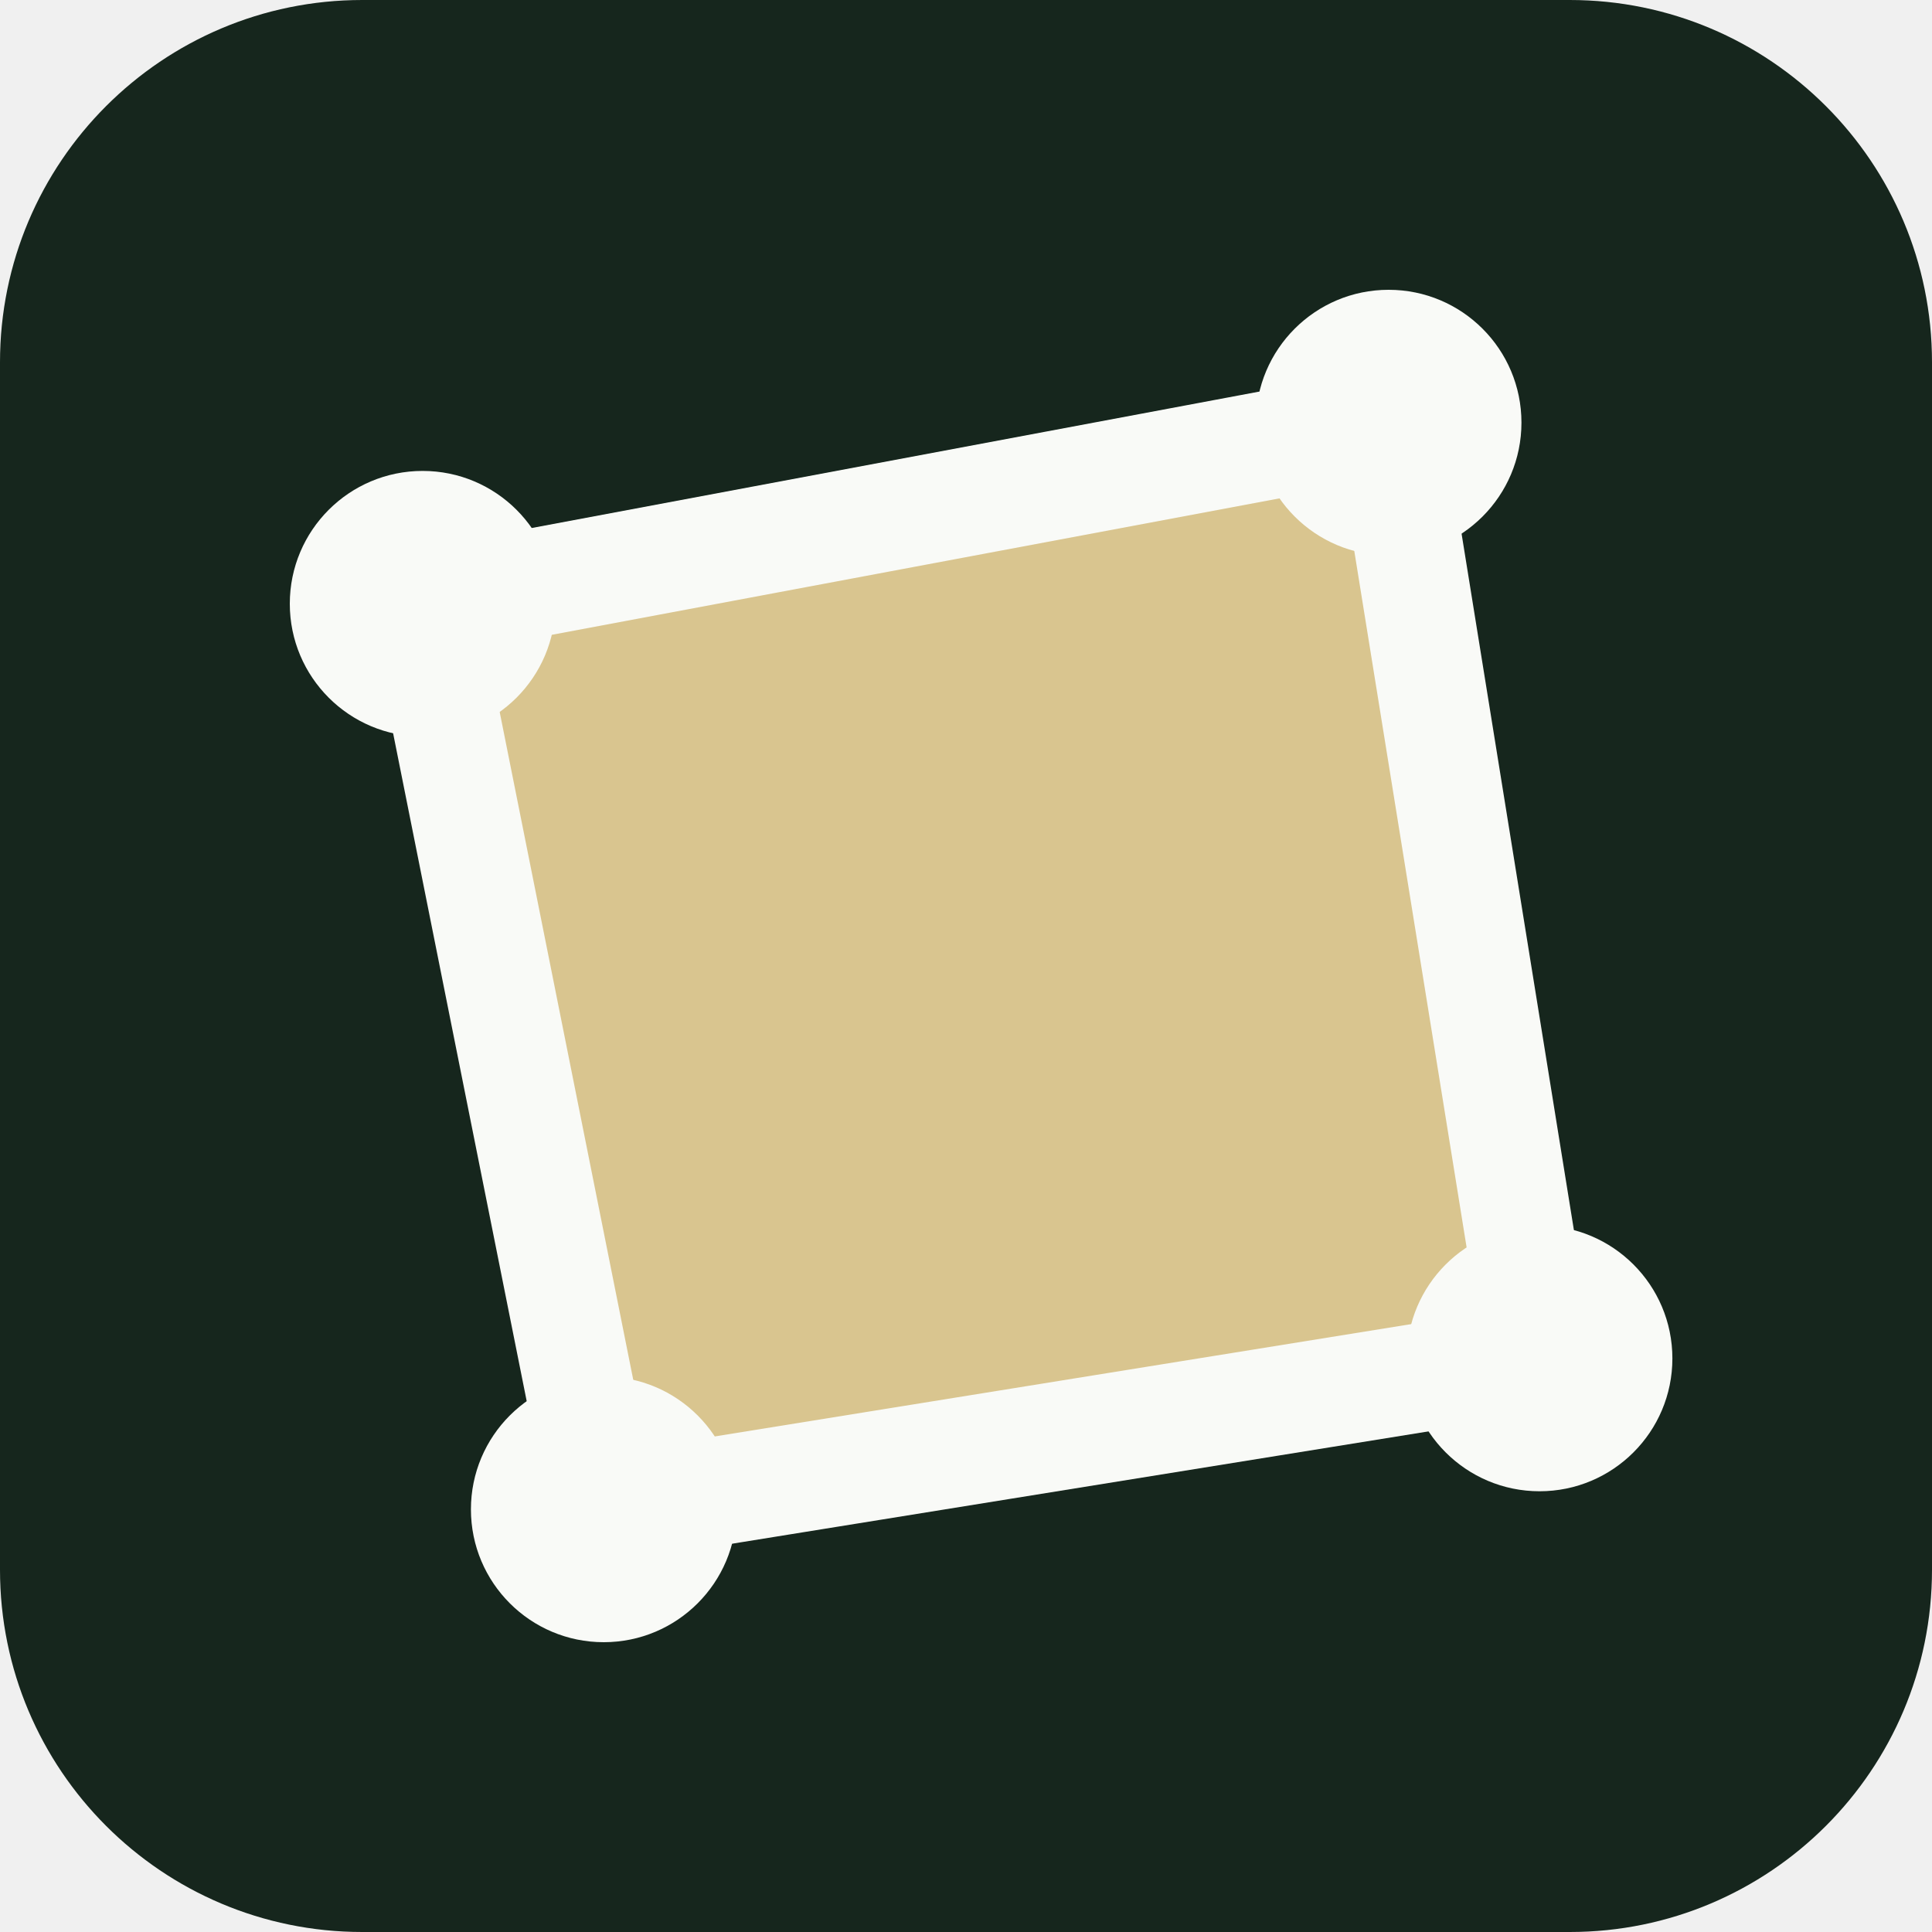
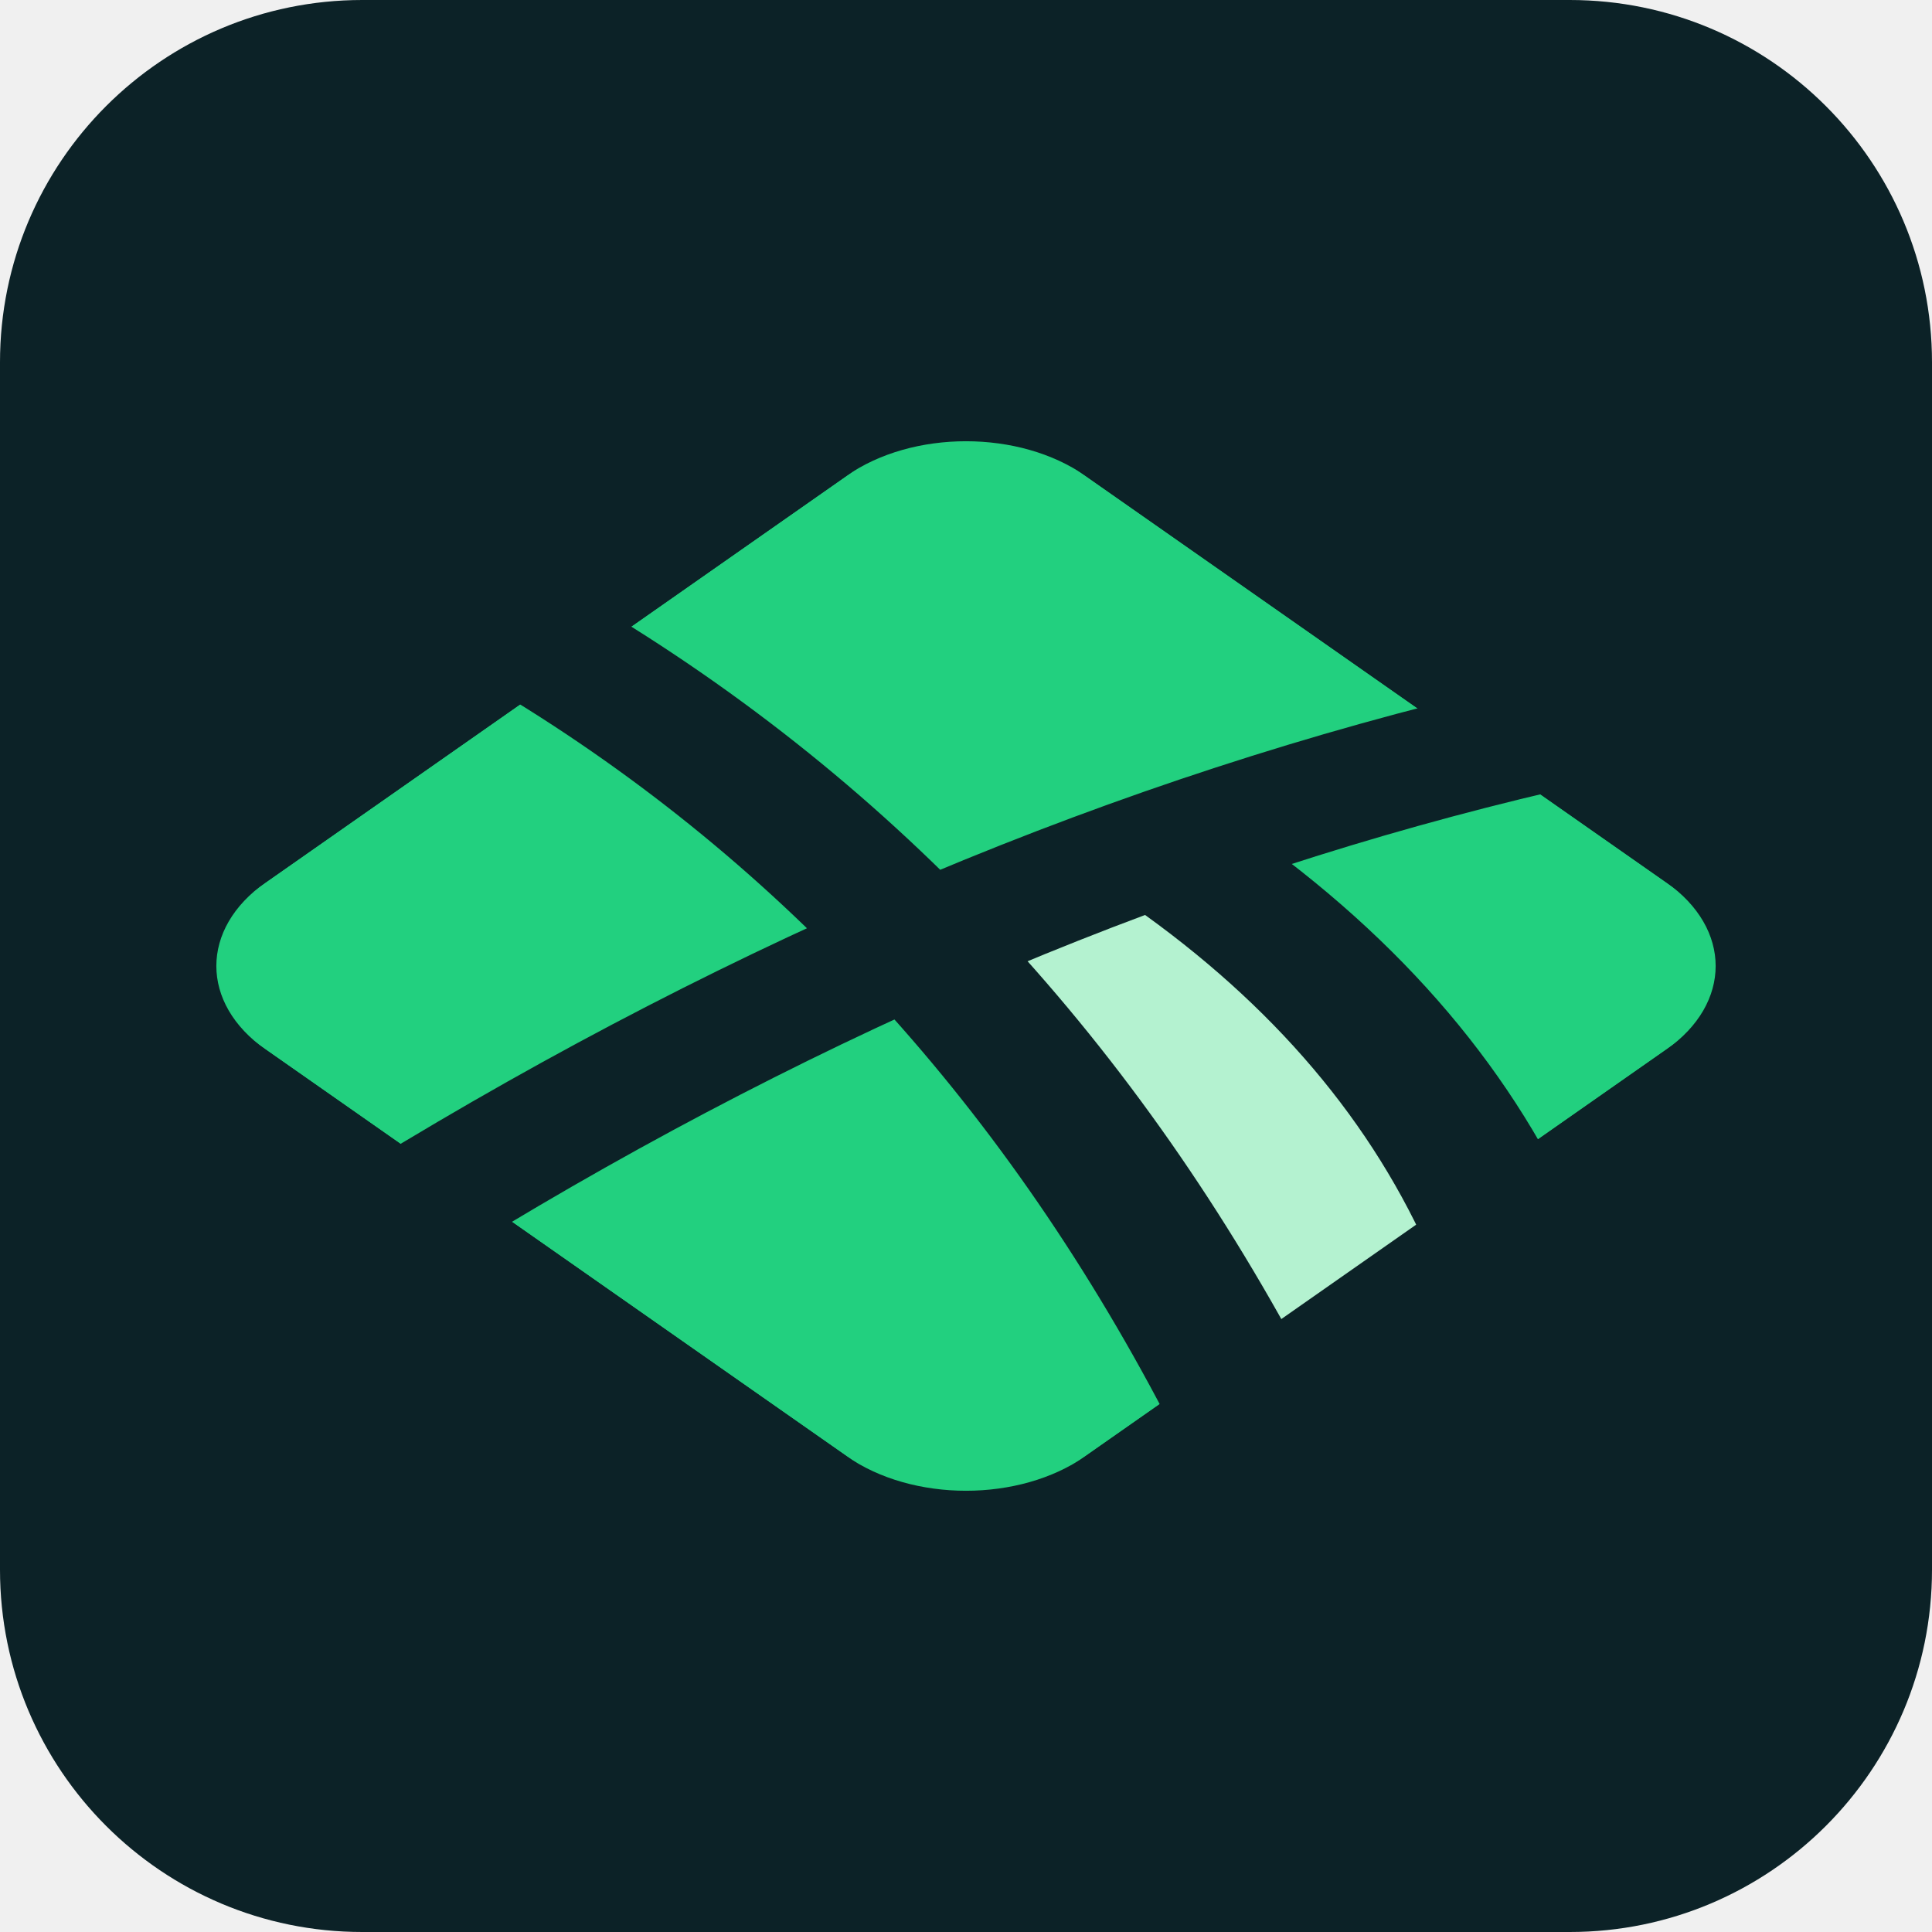
- <svg xmlns="http://www.w3.org/2000/svg" viewBox="0 0 32 32">
-   <rect width="32" height="32" rx="6" fill="#16261d" />
-   <path d="M7 10L23 7l2.5 15.5L10 25z" fill="#d9c58f" stroke="#f9faf7" stroke-width="1.8" stroke-linejoin="round" />
-   <g fill="#f9faf7">
-     <circle cx="7" cy="10" r="2.2" />
-     <circle cx="23" cy="7" r="2.2" />
-     <circle cx="25.5" cy="22.5" r="2.2" />
-     <circle cx="10" cy="25" r="2.2" />
-   </g>
+ <svg xmlns="http://www.w3.org/2000/svg" viewBox="0 0 64 64">
+   <rect width="64" height="64" rx="12" fill="#0c2227" />
+   <svg x="4" y="12" width="56" height="40" viewBox="1 12 70 50">
+     <defs>
+       <mask id="m" maskUnits="userSpaceOnUse" x="-10" y="-10" width="68" height="68">
+         <rect width="48" height="48" rx="7" fill="#fff" />
+         <path d="M31 -2Q20 20 18 50M-2 23Q22 21 50 34M24.72 13.39Q38 13 50 19" stroke="#000" stroke-width="6.5" fill="none" />
+       </mask>
+     </defs>
+     <g transform="translate(36 37) scale(1 0.7) rotate(45) translate(-24 -24)">
+       <g mask="url(#m)">
+         <rect width="48" height="48" fill="#22d07f" />
+         <path d="M24.72 13.39Q38 13 50 19L60 19L60 40L50 34Q35.27 27.16 21.65 24.47Q22.98 18.74 24.72 13.39Z" fill="#b4f2d0" />
+       </g>
+     </g>
+   </svg>
</svg>
